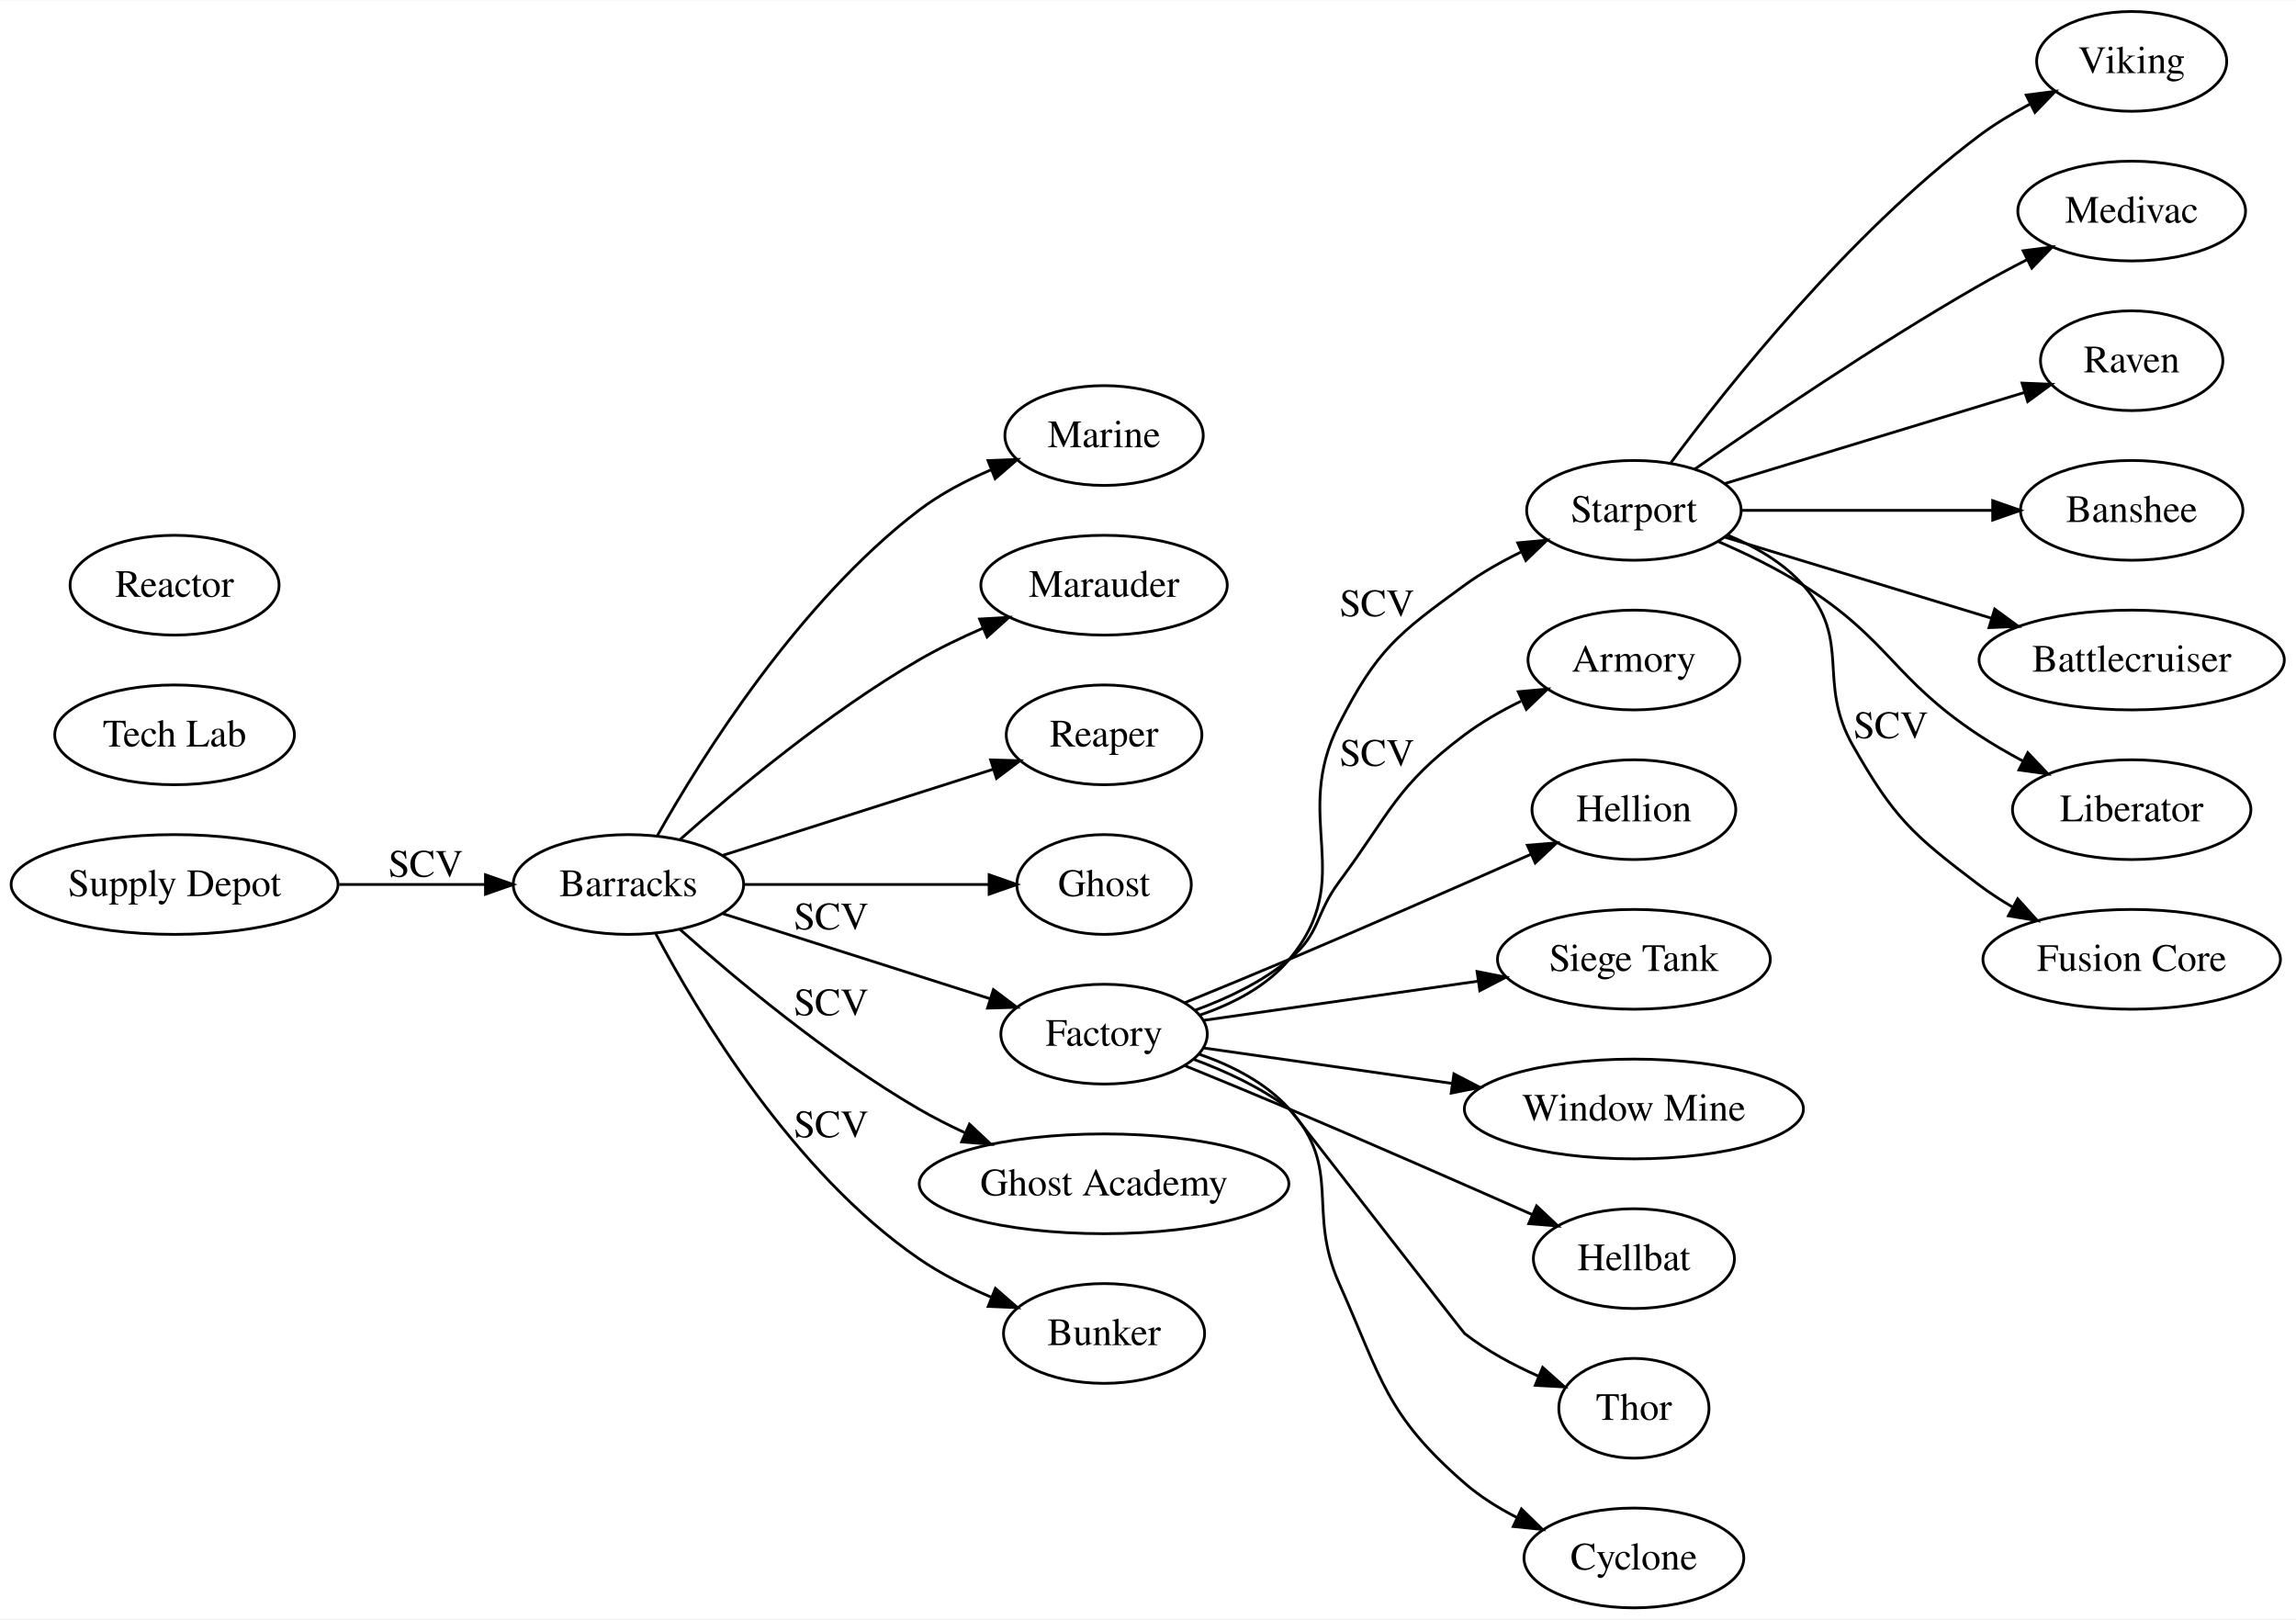
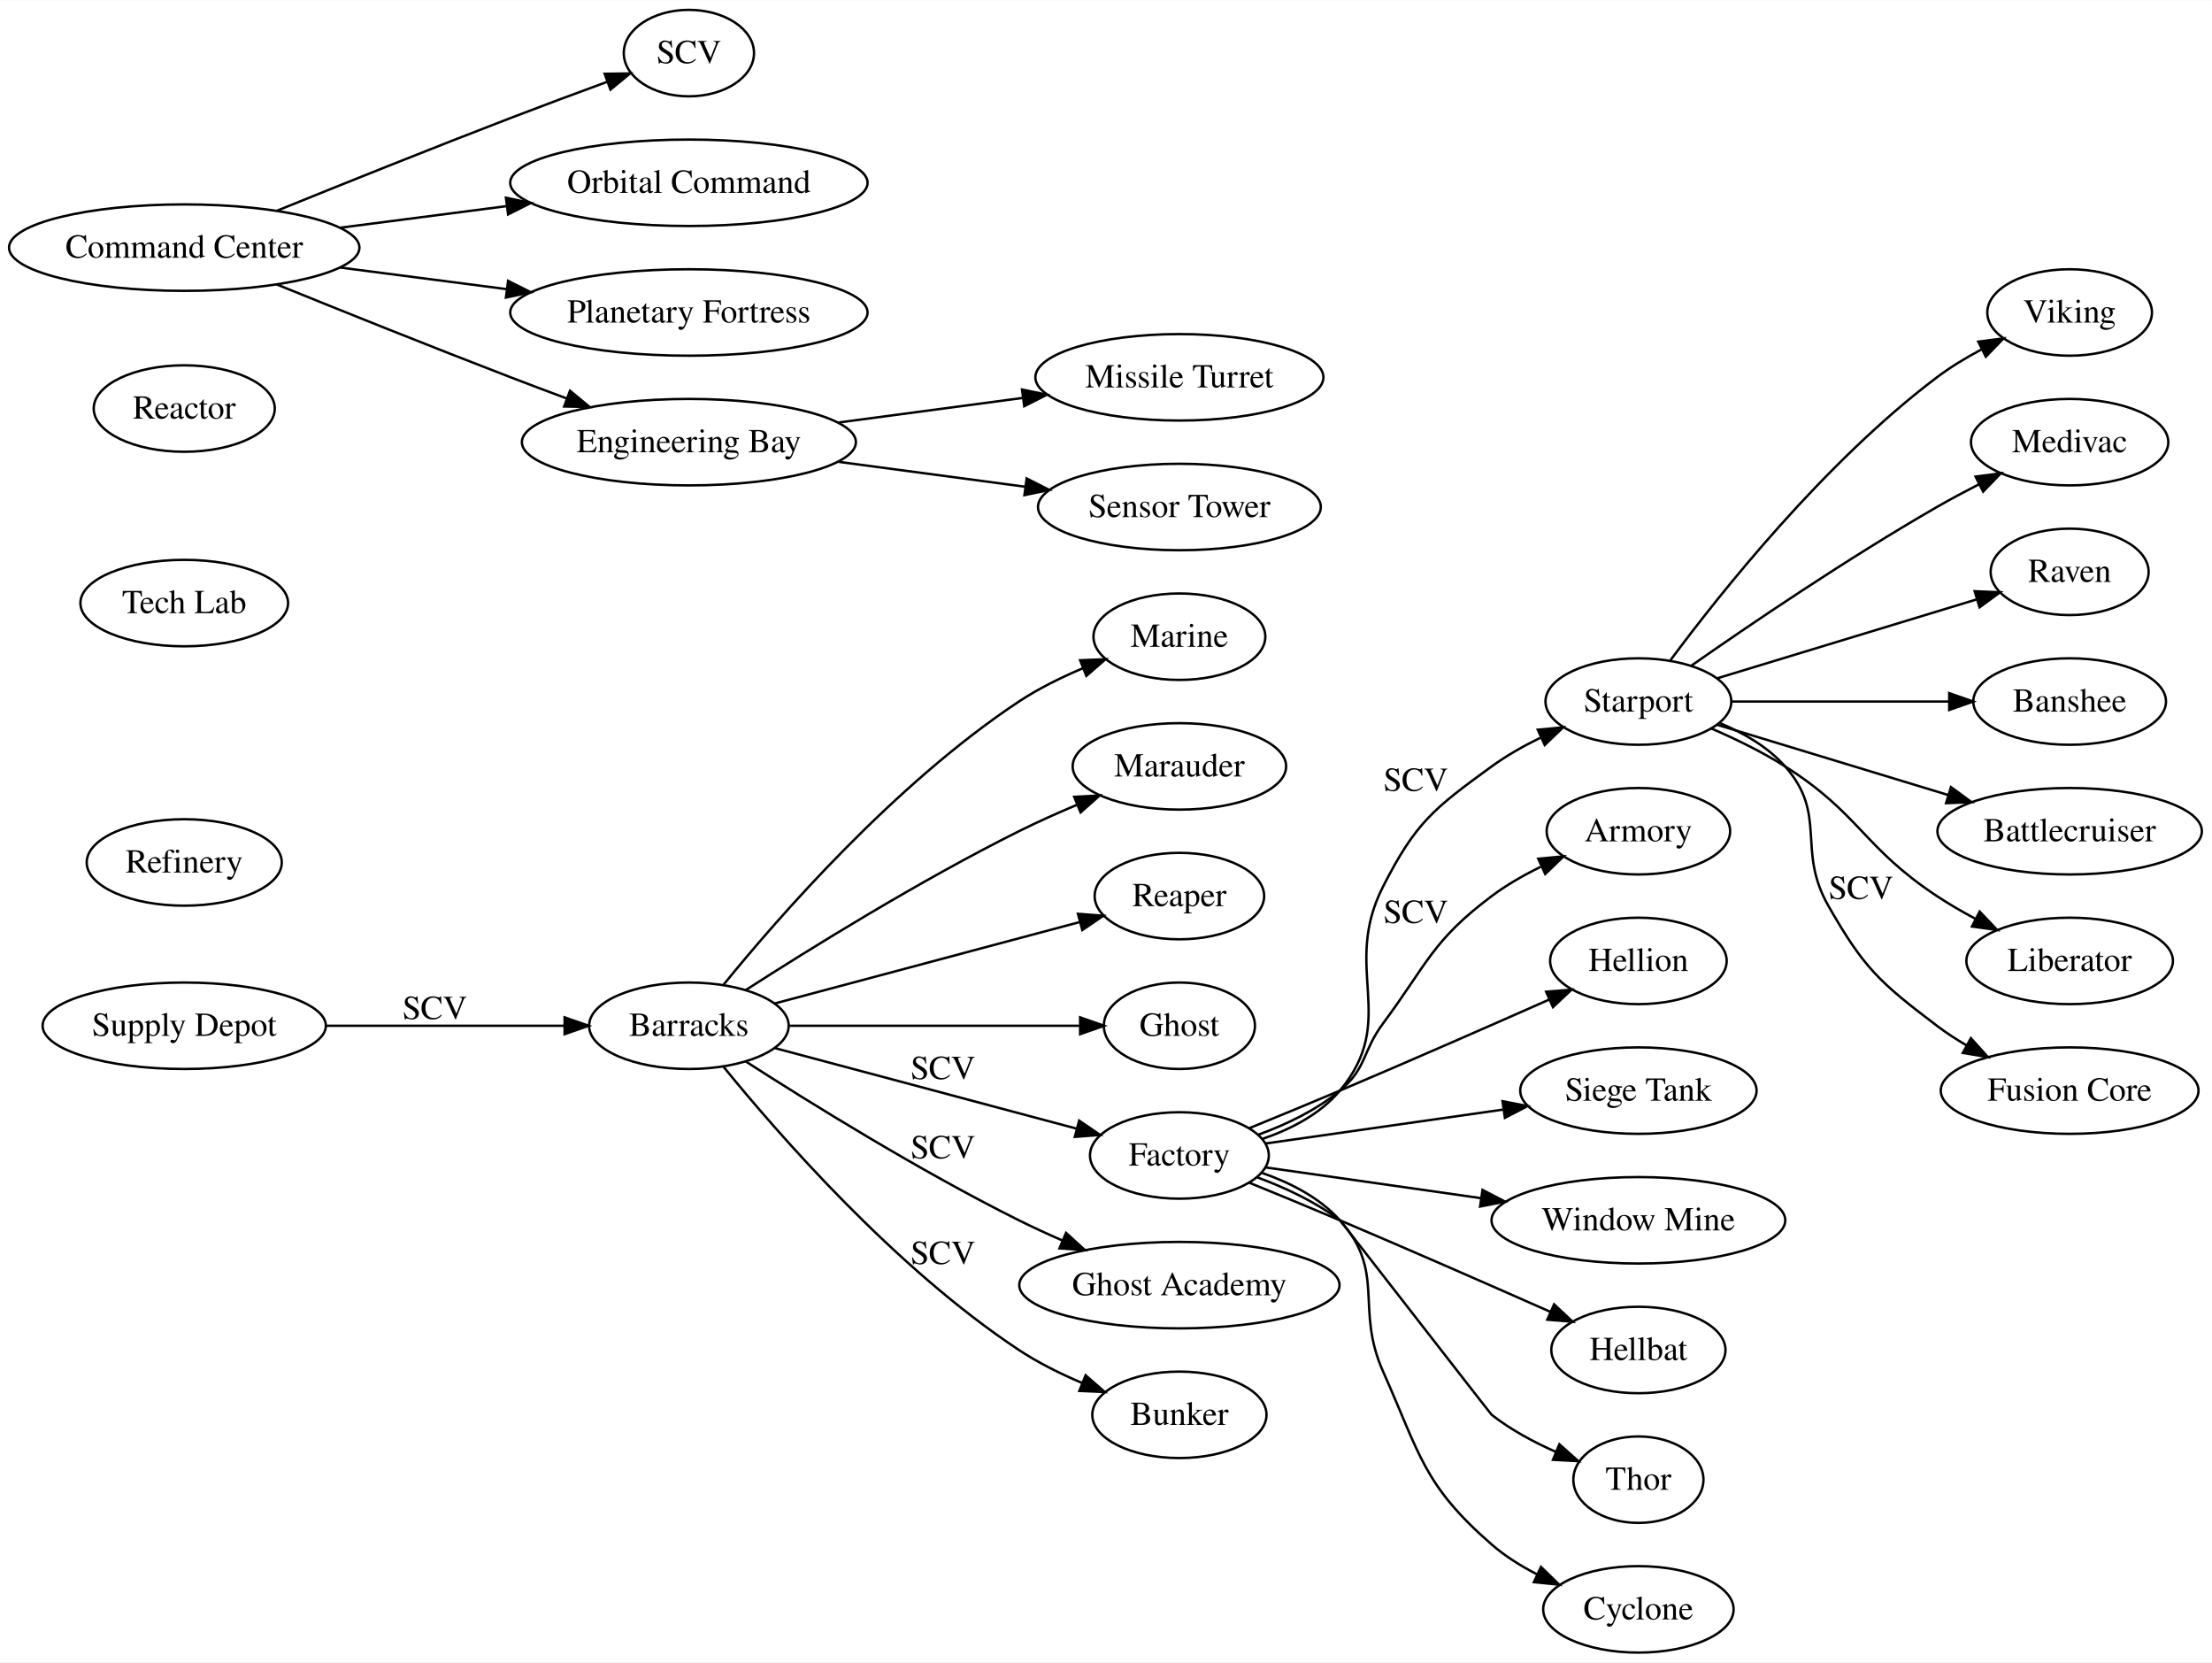
- <svg xmlns="http://www.w3.org/2000/svg" width="828pt" height="584pt" viewBox="0.00 0.00 828.44 584.00">
-   <g id="graph0" class="graph" transform="scale(1 1) rotate(0) translate(4 580)">
-     <polygon fill="white" stroke="none" points="-4,4 -4,-580 824.438,-580 824.438,4 -4,4" />
+ <svg xmlns="http://www.w3.org/2000/svg" width="921pt" height="692pt" viewBox="0.00 0.00 921.29 692.00">
+   <g id="graph0" class="graph" transform="scale(1 1) rotate(0) translate(4 688)">
+     <polygon fill="white" stroke="none" points="-4,4 -4,-688 917.286,-688 917.286,4 -4,4" />
    <g id="node1" class="node">
-       <ellipse fill="none" stroke="black" cx="58.992" cy="-261" rx="58.984" ry="18" />
-       <text text-anchor="middle" x="58.992" y="-256.8" font-family="Times,serif" font-size="14.00">Supply Depot</text>
+       <ellipse fill="none" stroke="black" cx="72.737" cy="-261" rx="58.984" ry="18" />
+       <text text-anchor="middle" x="72.737" y="-256.8" font-family="Times,serif" font-size="14.00">Supply Depot</text>
    </g>
    <g id="node2" class="node">
-       <ellipse fill="none" stroke="black" cx="222.752" cy="-261" rx="41.568" ry="18" />
-       <text text-anchor="middle" x="222.752" y="-256.8" font-family="Times,serif" font-size="14.00">Barracks</text>
+       <ellipse fill="none" stroke="black" cx="282.921" cy="-261" rx="41.568" ry="18" />
+       <text text-anchor="middle" x="282.921" y="-256.8" font-family="Times,serif" font-size="14.00">Barracks</text>
    </g>
    <g id="edge1" class="edge">
-       <path fill="none" stroke="black" d="M118.391,-261C135.628,-261 154.345,-261 171.054,-261" />
-       <polygon fill="black" stroke="black" points="171.168,-264.5 181.168,-261 171.168,-257.5 171.168,-264.5" />
-       <text text-anchor="middle" x="149.601" y="-263.8" font-family="Times,serif" font-size="14.00">SCV</text>
+       <path fill="none" stroke="black" d="M132.004,-261C163.101,-261 201.016,-261 230.935,-261" />
+       <polygon fill="black" stroke="black" points="231.16,-264.5 241.16,-261 231.16,-257.5 231.16,-264.5" />
+       <text text-anchor="middle" x="177.09" y="-263.8" font-family="Times,serif" font-size="14.00">SCV</text>
    </g>
    <g id="node3" class="node">
-       <ellipse fill="none" stroke="black" cx="394.367" cy="-423" rx="35.789" ry="18" />
-       <text text-anchor="middle" x="394.367" y="-418.8" font-family="Times,serif" font-size="14.00">Marine</text>
+       <ellipse fill="none" stroke="black" cx="487.215" cy="-423" rx="35.789" ry="18" />
+       <text text-anchor="middle" x="487.215" y="-418.8" font-family="Times,serif" font-size="14.00">Marine</text>
    </g>
    <g id="edge2" class="edge">
-       <path fill="none" stroke="black" d="M233.242,-278.732C249.223,-307.085 284.06,-362.803 327.521,-396 335.318,-401.956 344.614,-406.815 353.729,-410.684" />
-       <polygon fill="black" stroke="black" points="352.504,-413.964 363.092,-414.363 355.064,-407.448 352.504,-413.964" />
+       <path fill="none" stroke="black" d="M297.353,-278.089C320.071,-306.028 368.679,-361.794 420.368,-396 428.551,-401.415 437.993,-406.068 447.127,-409.912" />
+       <polygon fill="black" stroke="black" points="445.881,-413.183 456.467,-413.622 448.465,-406.678 445.881,-413.183" />
    </g>
    <g id="node4" class="node">
-       <ellipse fill="none" stroke="black" cx="394.367" cy="-369" rx="44.458" ry="18" />
-       <text text-anchor="middle" x="394.367" y="-364.8" font-family="Times,serif" font-size="14.00">Marauder</text>
+       <ellipse fill="none" stroke="black" cx="487.215" cy="-369" rx="44.458" ry="18" />
+       <text text-anchor="middle" x="487.215" y="-364.8" font-family="Times,serif" font-size="14.00">Marauder</text>
    </g>
    <g id="edge3" class="edge">
-       <path fill="none" stroke="black" d="M241.404,-277.252C261.228,-294.892 294.908,-323.068 327.521,-342 334.738,-346.189 342.73,-350.048 350.585,-353.458" />
-       <polygon fill="black" stroke="black" points="349.462,-356.781 360.039,-357.387 352.148,-350.317 349.462,-356.781" />
+       <path fill="none" stroke="black" d="M306.522,-275.814C333.129,-292.921 378.948,-321.353 420.368,-342 428.078,-345.843 436.472,-349.595 444.606,-353.021" />
+       <polygon fill="black" stroke="black" points="443.399,-356.309 453.978,-356.879 446.063,-349.836 443.399,-356.309" />
    </g>
    <g id="node5" class="node">
-       <ellipse fill="none" stroke="black" cx="394.367" cy="-315" rx="35.296" ry="18" />
-       <text text-anchor="middle" x="394.367" y="-310.8" font-family="Times,serif" font-size="14.00">Reaper</text>
+       <ellipse fill="none" stroke="black" cx="487.215" cy="-315" rx="35.296" ry="18" />
+       <text text-anchor="middle" x="487.215" y="-310.8" font-family="Times,serif" font-size="14.00">Reaper</text>
    </g>
    <g id="edge4" class="edge">
-       <path fill="none" stroke="black" d="M256.858,-271.54C284.836,-280.447 324.952,-293.219 354.459,-302.613" />
-       <polygon fill="black" stroke="black" points="353.436,-305.96 364.026,-305.659 355.559,-299.29 353.436,-305.96" />
+       <path fill="none" stroke="black" d="M318.696,-270.283C353.908,-279.682 408.332,-294.21 445.526,-304.139" />
+       <polygon fill="black" stroke="black" points="444.965,-307.611 455.53,-306.809 446.771,-300.848 444.965,-307.611" />
    </g>
    <g id="node6" class="node">
-       <ellipse fill="none" stroke="black" cx="394.367" cy="-261" rx="31.472" ry="18" />
-       <text text-anchor="middle" x="394.367" y="-256.8" font-family="Times,serif" font-size="14.00">Ghost</text>
+       <ellipse fill="none" stroke="black" cx="487.215" cy="-261" rx="31.472" ry="18" />
+       <text text-anchor="middle" x="487.215" y="-256.8" font-family="Times,serif" font-size="14.00">Ghost</text>
    </g>
    <g id="edge5" class="edge">
-       <path fill="none" stroke="black" d="M264.379,-261C291.114,-261 325.976,-261 352.716,-261" />
-       <polygon fill="black" stroke="black" points="352.897,-264.5 362.897,-261 352.897,-257.5 352.897,-264.5" />
+       <path fill="none" stroke="black" d="M324.858,-261C360.013,-261 410.425,-261 445.512,-261" />
+       <polygon fill="black" stroke="black" points="445.875,-264.5 455.875,-261 445.875,-257.5 445.875,-264.5" />
    </g>
    <g id="node7" class="node">
-       <ellipse fill="none" stroke="black" cx="394.367" cy="-207" rx="37.242" ry="18" />
-       <text text-anchor="middle" x="394.367" y="-202.8" font-family="Times,serif" font-size="14.00">Factory</text>
+       <ellipse fill="none" stroke="black" cx="487.215" cy="-207" rx="37.242" ry="18" />
+       <text text-anchor="middle" x="487.215" y="-202.8" font-family="Times,serif" font-size="14.00">Factory</text>
    </g>
    <g id="edge6" class="edge">
-       <path fill="none" stroke="black" d="M256.858,-250.46C284.489,-241.663 323.96,-229.097 353.358,-219.738" />
-       <polygon fill="black" stroke="black" points="354.443,-223.066 362.91,-216.697 352.319,-216.395 354.443,-223.066" />
-       <text text-anchor="middle" x="295.903" y="-244.8" font-family="Times,serif" font-size="14.00">SCV</text>
+       <path fill="none" stroke="black" d="M318.696,-251.717C353.495,-242.428 407.057,-228.13 444.21,-218.213" />
+       <polygon fill="black" stroke="black" points="445.466,-221.5 454.225,-215.539 443.66,-214.737 445.466,-221.5" />
+       <text text-anchor="middle" x="388.751" y="-238.8" font-family="Times,serif" font-size="14.00">SCV</text>
    </g>
    <g id="node8" class="node">
-       <ellipse fill="none" stroke="black" cx="394.367" cy="-153" rx="66.694" ry="18" />
-       <text text-anchor="middle" x="394.367" y="-148.8" font-family="Times,serif" font-size="14.00">Ghost Academy</text>
+       <ellipse fill="none" stroke="black" cx="487.215" cy="-153" rx="66.694" ry="18" />
+       <text text-anchor="middle" x="487.215" y="-148.8" font-family="Times,serif" font-size="14.00">Ghost Academy</text>
    </g>
    <g id="edge7" class="edge">
-       <path fill="none" stroke="black" d="M241.404,-244.748C261.228,-227.108 294.908,-198.932 327.521,-180 332.723,-176.98 338.328,-174.132 343.995,-171.5" />
-       <polygon fill="black" stroke="black" points="345.801,-174.529 353.53,-167.282 342.969,-168.127 345.801,-174.529" />
-       <text text-anchor="middle" x="295.903" y="-213.8" font-family="Times,serif" font-size="14.00">SCV</text>
+       <path fill="none" stroke="black" d="M306.522,-246.186C333.129,-229.079 378.948,-200.647 420.368,-180 426.101,-177.142 432.213,-174.335 438.314,-171.674" />
+       <polygon fill="black" stroke="black" points="440.003,-174.76 447.838,-167.628 437.266,-168.317 440.003,-174.76" />
+       <text text-anchor="middle" x="388.751" y="-205.8" font-family="Times,serif" font-size="14.00">SCV</text>
    </g>
    <g id="node9" class="node">
-       <ellipse fill="none" stroke="black" cx="394.367" cy="-99" rx="36.282" ry="18" />
-       <text text-anchor="middle" x="394.367" y="-94.8" font-family="Times,serif" font-size="14.00">Bunker</text>
+       <ellipse fill="none" stroke="black" cx="487.215" cy="-99" rx="36.282" ry="18" />
+       <text text-anchor="middle" x="487.215" y="-94.8" font-family="Times,serif" font-size="14.00">Bunker</text>
    </g>
    <g id="edge8" class="edge">
-       <path fill="none" stroke="black" d="M232.621,-243.224C247.96,-214.296 282.206,-157.141 327.521,-126 335.447,-120.553 344.642,-115.922 353.6,-112.114" />
-       <polygon fill="black" stroke="black" points="355.163,-115.259 363.157,-108.306 352.571,-108.756 355.163,-115.259" />
-       <text text-anchor="middle" x="295.903" y="-169.8" font-family="Times,serif" font-size="14.00">SCV</text>
+       <path fill="none" stroke="black" d="M297.353,-243.911C320.071,-215.972 368.679,-160.206 420.368,-126 428.389,-120.692 437.62,-116.116 446.584,-112.317" />
+       <polygon fill="black" stroke="black" points="448.148,-115.461 456.136,-108.502 445.551,-108.961 448.148,-115.461" />
+       <text text-anchor="middle" x="388.751" y="-161.8" font-family="Times,serif" font-size="14.00">SCV</text>
    </g>
    <g id="node10" class="node">
-       <ellipse fill="none" stroke="black" cx="585.539" cy="-396" rx="38.696" ry="18" />
-       <text text-anchor="middle" x="585.539" y="-391.8" font-family="Times,serif" font-size="14.00">Starport</text>
+       <ellipse fill="none" stroke="black" cx="678.387" cy="-396" rx="38.696" ry="18" />
+       <text text-anchor="middle" x="678.387" y="-391.8" font-family="Times,serif" font-size="14.00">Starport</text>
    </g>
    <g id="edge9" class="edge">
-       <path fill="none" stroke="black" d="M428.737,-213.816C440.573,-217.826 452.984,-224.132 461.214,-234 485.948,-263.655 461.655,-284.607 479.214,-319 492.84,-345.69 500.214,-351.373 524.448,-369 530.616,-373.486 537.649,-377.468 544.676,-380.902" />
-       <polygon fill="black" stroke="black" points="543.625,-384.27 554.175,-385.243 546.535,-377.903 543.625,-384.27" />
-       <text text-anchor="middle" x="492.831" y="-357.8" font-family="Times,serif" font-size="14.00">SCV</text>
+       <path fill="none" stroke="black" d="M521.585,-213.816C533.421,-217.826 545.831,-224.132 554.062,-234 578.796,-263.655 554.503,-284.607 572.062,-319 585.688,-345.69 593.062,-351.373 617.296,-369 623.464,-373.486 630.496,-377.468 637.524,-380.902" />
+       <polygon fill="black" stroke="black" points="636.473,-384.27 647.023,-385.243 639.382,-377.903 636.473,-384.27" />
+       <text text-anchor="middle" x="585.679" y="-358.8" font-family="Times,serif" font-size="14.00">SCV</text>
    </g>
    <g id="node11" class="node">
-       <ellipse fill="none" stroke="black" cx="585.539" cy="-342" rx="38.211" ry="18" />
-       <text text-anchor="middle" x="585.539" y="-337.8" font-family="Times,serif" font-size="14.00">Armory</text>
+       <ellipse fill="none" stroke="black" cx="678.387" cy="-342" rx="38.211" ry="18" />
+       <text text-anchor="middle" x="678.387" y="-337.8" font-family="Times,serif" font-size="14.00">Armory</text>
    </g>
    <g id="edge10" class="edge">
-       <path fill="none" stroke="black" d="M427.333,-215.679C438.864,-219.896 451.434,-225.857 461.214,-234 472.583,-243.466 470.392,-250.124 479.214,-262 497.681,-286.86 499.67,-296.424 524.448,-315 530.614,-319.622 537.696,-323.682 544.786,-327.154" />
-       <polygon fill="black" stroke="black" points="543.822,-330.561 554.373,-331.524 546.725,-324.191 543.822,-330.561" />
-       <text text-anchor="middle" x="492.831" y="-303.8" font-family="Times,serif" font-size="14.00">SCV</text>
+       <path fill="none" stroke="black" d="M520.181,-215.679C531.712,-219.896 544.282,-225.857 554.062,-234 565.431,-243.466 563.24,-250.124 572.062,-262 590.529,-286.86 592.517,-296.424 617.296,-315 623.462,-319.622 630.544,-323.682 637.634,-327.154" />
+       <polygon fill="black" stroke="black" points="636.669,-330.561 647.22,-331.524 639.573,-324.191 636.669,-330.561" />
+       <text text-anchor="middle" x="585.679" y="-303.8" font-family="Times,serif" font-size="14.00">SCV</text>
    </g>
    <g id="node12" class="node">
-       <ellipse fill="none" stroke="black" cx="585.539" cy="-288" rx="36.766" ry="18" />
-       <text text-anchor="middle" x="585.539" y="-283.8" font-family="Times,serif" font-size="14.00">Hellion</text>
+       <ellipse fill="none" stroke="black" cx="678.387" cy="-288" rx="36.766" ry="18" />
+       <text text-anchor="middle" x="678.387" y="-283.8" font-family="Times,serif" font-size="14.00">Hellion</text>
    </g>
    <g id="edge11" class="edge">
-       <path fill="none" stroke="black" d="M423.302,-218.285C435.037,-223.069 448.814,-228.744 461.214,-234 490.661,-246.482 523.863,-261.049 548.392,-271.905" />
-       <polygon fill="black" stroke="black" points="547.113,-275.166 557.673,-276.019 549.949,-268.767 547.113,-275.166" />
+       <path fill="none" stroke="black" d="M516.15,-218.285C527.884,-223.069 541.662,-228.744 554.062,-234 583.508,-246.482 616.71,-261.049 641.24,-271.905" />
+       <polygon fill="black" stroke="black" points="639.961,-275.166 650.521,-276.019 642.797,-268.767 639.961,-275.166" />
    </g>
    <g id="node13" class="node">
-       <ellipse fill="none" stroke="black" cx="585.539" cy="-234" rx="49.226" ry="18" />
-       <text text-anchor="middle" x="585.539" y="-229.8" font-family="Times,serif" font-size="14.00">Siege Tank</text>
+       <ellipse fill="none" stroke="black" cx="678.387" cy="-234" rx="49.226" ry="18" />
+       <text text-anchor="middle" x="678.387" y="-229.8" font-family="Times,serif" font-size="14.00">Siege Tank</text>
    </g>
    <g id="edge12" class="edge">
-       <path fill="none" stroke="black" d="M430.064,-211.952C457.784,-215.909 497.161,-221.529 529.22,-226.104" />
-       <polygon fill="black" stroke="black" points="528.954,-229.602 539.348,-227.55 529.943,-222.672 528.954,-229.602" />
+       <path fill="none" stroke="black" d="M522.912,-211.952C550.631,-215.909 590.009,-221.529 622.068,-226.104" />
+       <polygon fill="black" stroke="black" points="621.801,-229.602 632.196,-227.55 622.79,-222.672 621.801,-229.602" />
    </g>
    <g id="node14" class="node">
-       <ellipse fill="none" stroke="black" cx="585.539" cy="-180" rx="61.181" ry="18" />
-       <text text-anchor="middle" x="585.539" y="-175.8" font-family="Times,serif" font-size="14.00">Window Mine</text>
+       <ellipse fill="none" stroke="black" cx="678.387" cy="-180" rx="61.181" ry="18" />
+       <text text-anchor="middle" x="678.387" y="-175.8" font-family="Times,serif" font-size="14.00">Window Mine</text>
    </g>
    <g id="edge13" class="edge">
-       <path fill="none" stroke="black" d="M430.064,-202.048C455.172,-198.464 489.844,-193.516 519.98,-189.214" />
-       <polygon fill="black" stroke="black" points="520.6,-192.661 530.005,-187.783 519.611,-185.732 520.6,-192.661" />
+       <path fill="none" stroke="black" d="M522.912,-202.048C548.02,-198.464 582.692,-193.516 612.827,-189.214" />
+       <polygon fill="black" stroke="black" points="613.448,-192.661 622.853,-187.783 612.459,-185.732 613.448,-192.661" />
    </g>
    <g id="node15" class="node">
-       <ellipse fill="none" stroke="black" cx="585.539" cy="-126" rx="36.273" ry="18" />
-       <text text-anchor="middle" x="585.539" y="-121.8" font-family="Times,serif" font-size="14.00">Hellbat</text>
+       <ellipse fill="none" stroke="black" cx="678.387" cy="-126" rx="36.273" ry="18" />
+       <text text-anchor="middle" x="678.387" y="-121.8" font-family="Times,serif" font-size="14.00">Hellbat</text>
    </g>
    <g id="edge14" class="edge">
-       <path fill="none" stroke="black" d="M423.302,-195.715C435.037,-190.931 448.814,-185.256 461.214,-180 490.851,-167.437 524.291,-152.763 548.866,-141.885" />
-       <polygon fill="black" stroke="black" points="550.431,-145.02 558.154,-137.768 547.594,-138.621 550.431,-145.02" />
+       <path fill="none" stroke="black" d="M516.15,-195.715C527.884,-190.931 541.662,-185.256 554.062,-180 583.698,-167.437 617.139,-152.763 641.714,-141.885" />
+       <polygon fill="black" stroke="black" points="643.278,-145.02 651.002,-137.768 640.441,-138.621 643.278,-145.02" />
    </g>
    <g id="node16" class="node">
-       <ellipse fill="none" stroke="black" cx="585.539" cy="-72" rx="27.096" ry="18" />
-       <text text-anchor="middle" x="585.539" y="-67.8" font-family="Times,serif" font-size="14.00">Thor</text>
+       <ellipse fill="none" stroke="black" cx="678.387" cy="-72" rx="27.096" ry="18" />
+       <text text-anchor="middle" x="678.387" y="-67.8" font-family="Times,serif" font-size="14.00">Thor</text>
    </g>
    <g id="edge15" class="edge">
-       <path fill="none" stroke="black" d="M426.611,-197.956C438.186,-193.673 450.973,-187.762 461.214,-180 461.783,-179.569 523.887,-99.44 524.448,-99 532.396,-92.766 542.013,-87.62 551.2,-83.553" />
-       <polygon fill="black" stroke="black" points="552.621,-86.753 560.531,-79.705 549.952,-80.281 552.621,-86.753" />
+       <path fill="none" stroke="black" d="M519.459,-197.956C531.034,-193.673 543.821,-187.762 554.062,-180 554.63,-179.569 616.735,-99.44 617.296,-99 625.244,-92.766 634.86,-87.62 644.048,-83.553" />
+       <polygon fill="black" stroke="black" points="645.468,-86.753 653.379,-79.705 642.8,-80.281 645.468,-86.753" />
    </g>
    <g id="node17" class="node">
-       <ellipse fill="none" stroke="black" cx="585.539" cy="-18" rx="39.656" ry="18" />
-       <text text-anchor="middle" x="585.539" y="-13.8" font-family="Times,serif" font-size="14.00">Cyclone</text>
+       <ellipse fill="none" stroke="black" cx="678.387" cy="-18" rx="39.656" ry="18" />
+       <text text-anchor="middle" x="678.387" y="-13.8" font-family="Times,serif" font-size="14.00">Cyclone</text>
    </g>
    <g id="edge16" class="edge">
-       <path fill="none" stroke="black" d="M428.72,-199.757C440.411,-195.706 452.727,-189.483 461.214,-180 480.633,-158.3 467.35,-143.594 479.214,-117 494.611,-82.487 495.939,-69.807 524.448,-45 530.024,-40.148 536.614,-36.025 543.351,-32.573" />
-       <polygon fill="black" stroke="black" points="544.97,-35.679 552.547,-28.274 542.006,-29.338 544.97,-35.679" />
+       <path fill="none" stroke="black" d="M521.567,-199.757C533.258,-195.706 545.575,-189.483 554.062,-180 573.481,-158.3 560.198,-143.594 572.062,-117 587.458,-82.487 588.787,-69.807 617.296,-45 622.872,-40.148 629.462,-36.025 636.199,-32.573" />
+       <polygon fill="black" stroke="black" points="637.818,-35.679 645.395,-28.274 634.854,-29.338 637.818,-35.679" />
    </g>
    <g id="node18" class="node">
-       <ellipse fill="none" stroke="black" cx="765.151" cy="-558" rx="34.292" ry="18" />
-       <text text-anchor="middle" x="765.151" y="-553.8" font-family="Times,serif" font-size="14.00">Viking</text>
+       <ellipse fill="none" stroke="black" cx="857.999" cy="-558" rx="34.292" ry="18" />
+       <text text-anchor="middle" x="857.999" y="-553.8" font-family="Times,serif" font-size="14.00">Viking</text>
    </g>
    <g id="edge17" class="edge">
-       <path fill="none" stroke="black" d="M598.915,-413.234C619.449,-440.887 662.972,-495.644 709.864,-531 715.511,-535.258 721.933,-539.14 728.335,-542.551" />
-       <polygon fill="black" stroke="black" points="727.098,-545.847 737.606,-547.201 730.236,-539.589 727.098,-545.847" />
+       <path fill="none" stroke="black" d="M691.762,-413.234C712.297,-440.887 755.819,-495.644 802.712,-531 808.359,-535.258 814.781,-539.14 821.182,-542.551" />
+       <polygon fill="black" stroke="black" points="819.946,-545.847 830.454,-547.201 823.084,-539.589 819.946,-545.847" />
    </g>
    <g id="node19" class="node">
-       <ellipse fill="none" stroke="black" cx="765.151" cy="-504" rx="41.092" ry="18" />
-       <text text-anchor="middle" x="765.151" y="-499.8" font-family="Times,serif" font-size="14.00">Medivac</text>
+       <ellipse fill="none" stroke="black" cx="857.999" cy="-504" rx="41.092" ry="18" />
+       <text text-anchor="middle" x="857.999" y="-499.8" font-family="Times,serif" font-size="14.00">Medivac</text>
    </g>
    <g id="edge18" class="edge">
-       <path fill="none" stroke="black" d="M607.441,-410.838C631.59,-427.716 672.768,-455.695 709.864,-477 715.435,-480.2 721.435,-483.408 727.343,-486.439" />
-       <polygon fill="black" stroke="black" points="725.97,-489.666 736.476,-491.031 729.113,-483.412 725.97,-489.666" />
+       <path fill="none" stroke="black" d="M700.289,-410.838C724.438,-427.716 765.616,-455.695 802.712,-477 808.282,-480.2 814.283,-483.408 820.191,-486.439" />
+       <polygon fill="black" stroke="black" points="818.817,-489.666 829.324,-491.031 821.961,-483.412 818.817,-489.666" />
    </g>
    <g id="node20" class="node">
-       <ellipse fill="none" stroke="black" cx="765.151" cy="-450" rx="32.899" ry="18" />
-       <text text-anchor="middle" x="765.151" y="-445.8" font-family="Times,serif" font-size="14.00">Raven</text>
+       <ellipse fill="none" stroke="black" cx="857.999" cy="-450" rx="32.899" ry="18" />
+       <text text-anchor="middle" x="857.999" y="-445.8" font-family="Times,serif" font-size="14.00">Raven</text>
    </g>
    <g id="edge19" class="edge">
-       <path fill="none" stroke="black" d="M618.292,-405.654C648.545,-414.852 694.115,-428.707 726.253,-438.478" />
-       <polygon fill="black" stroke="black" points="725.594,-441.935 736.179,-441.496 727.63,-435.238 725.594,-441.935" />
+       <path fill="none" stroke="black" d="M711.14,-405.654C741.392,-414.852 786.962,-428.707 819.101,-438.478" />
+       <polygon fill="black" stroke="black" points="818.441,-441.935 829.027,-441.496 820.478,-435.238 818.441,-441.935" />
    </g>
    <g id="node21" class="node">
-       <ellipse fill="none" stroke="black" cx="765.151" cy="-396" rx="40.132" ry="18" />
-       <text text-anchor="middle" x="765.151" y="-391.8" font-family="Times,serif" font-size="14.00">Banshee</text>
+       <ellipse fill="none" stroke="black" cx="857.999" cy="-396" rx="40.132" ry="18" />
+       <text text-anchor="middle" x="857.999" y="-391.8" font-family="Times,serif" font-size="14.00">Banshee</text>
    </g>
    <g id="edge20" class="edge">
-       <path fill="none" stroke="black" d="M624.206,-396C650.597,-396 686.129,-396 714.785,-396" />
-       <polygon fill="black" stroke="black" points="715.002,-399.5 725.002,-396 715.001,-392.5 715.002,-399.5" />
+       <path fill="none" stroke="black" d="M717.054,-396C743.445,-396 778.976,-396 807.633,-396" />
+       <polygon fill="black" stroke="black" points="807.849,-399.5 817.849,-396 807.849,-392.5 807.849,-399.5" />
    </g>
    <g id="node22" class="node">
-       <ellipse fill="none" stroke="black" cx="765.151" cy="-342" rx="55.075" ry="18" />
-       <text text-anchor="middle" x="765.151" y="-337.8" font-family="Times,serif" font-size="14.00">Battlecruiser</text>
+       <ellipse fill="none" stroke="black" cx="857.999" cy="-342" rx="55.075" ry="18" />
+       <text text-anchor="middle" x="857.999" y="-337.8" font-family="Times,serif" font-size="14.00">Battlecruiser</text>
    </g>
    <g id="edge21" class="edge">
-       <path fill="none" stroke="black" d="M618.292,-386.346C645.033,-378.216 683.742,-366.447 714.564,-357.076" />
-       <polygon fill="black" stroke="black" points="715.719,-360.383 724.269,-354.125 713.683,-353.686 715.719,-360.383" />
+       <path fill="none" stroke="black" d="M711.14,-386.346C737.881,-378.216 776.59,-366.447 807.412,-357.076" />
+       <polygon fill="black" stroke="black" points="808.567,-360.383 817.117,-354.125 806.531,-353.686 808.567,-360.383" />
    </g>
    <g id="node23" class="node">
-       <ellipse fill="none" stroke="black" cx="765.151" cy="-288" rx="43.013" ry="18" />
-       <text text-anchor="middle" x="765.151" y="-283.8" font-family="Times,serif" font-size="14.00">Liberator</text>
+       <ellipse fill="none" stroke="black" cx="857.999" cy="-288" rx="43.013" ry="18" />
+       <text text-anchor="middle" x="857.999" y="-283.8" font-family="Times,serif" font-size="14.00">Liberator</text>
    </g>
    <g id="edge22" class="edge">
-       <path fill="none" stroke="black" d="M615.827,-384.826C625.91,-380.468 637.064,-375.058 646.63,-369 677.852,-349.227 679.035,-335.382 709.864,-315 714.87,-311.69 720.339,-308.515 725.817,-305.58" />
-       <polygon fill="black" stroke="black" points="727.666,-308.565 734.963,-300.883 724.468,-302.338 727.666,-308.565" />
+       <path fill="none" stroke="black" d="M708.674,-384.826C718.758,-380.468 729.911,-375.058 739.477,-369 770.7,-349.227 771.883,-335.382 802.712,-315 807.718,-311.69 813.187,-308.515 818.665,-305.58" />
+       <polygon fill="black" stroke="black" points="820.514,-308.565 827.81,-300.883 817.316,-302.338 820.514,-308.565" />
    </g>
    <g id="node24" class="node">
-       <ellipse fill="none" stroke="black" cx="765.151" cy="-234" rx="53.68" ry="18" />
-       <text text-anchor="middle" x="765.151" y="-229.8" font-family="Times,serif" font-size="14.00">Fusion Core</text>
+       <ellipse fill="none" stroke="black" cx="857.999" cy="-234" rx="53.68" ry="18" />
+       <text text-anchor="middle" x="857.999" y="-229.8" font-family="Times,serif" font-size="14.00">Fusion Core</text>
    </g>
    <g id="edge23" class="edge">
-       <path fill="none" stroke="black" d="M619.399,-387.047C629.295,-382.95 639.427,-377.135 646.63,-369 664.522,-348.792 651.262,-334.448 664.63,-311 679.472,-284.967 685.98,-279.099 709.864,-261 713.699,-258.093 717.897,-255.364 722.204,-252.841" />
-       <polygon fill="black" stroke="black" points="724.027,-255.833 731.118,-247.961 720.666,-249.693 724.027,-255.833" />
-       <text text-anchor="middle" x="678.247" y="-313.8" font-family="Times,serif" font-size="14.00">SCV</text>
+       <path fill="none" stroke="black" d="M712.247,-387.047C722.142,-382.95 732.274,-377.135 739.477,-369 757.37,-348.792 744.109,-334.448 757.477,-311 772.319,-284.967 778.828,-279.099 802.712,-261 806.547,-258.093 810.744,-255.364 815.051,-252.841" />
+       <polygon fill="black" stroke="black" points="816.875,-255.833 823.966,-247.961 813.514,-249.693 816.875,-255.833" />
+       <text text-anchor="middle" x="771.094" y="-313.8" font-family="Times,serif" font-size="14.00">SCV</text>
    </g>
    <g id="node25" class="node">
-       <ellipse fill="none" stroke="black" cx="58.992" cy="-315" rx="43.246" ry="18" />
-       <text text-anchor="middle" x="58.992" y="-310.8" font-family="Times,serif" font-size="14.00">Tech Lab</text>
+       <ellipse fill="none" stroke="black" cx="72.737" cy="-329" rx="40.625" ry="18" />
+       <text text-anchor="middle" x="72.737" y="-324.8" font-family="Times,serif" font-size="14.00">Refinery</text>
    </g>
    <g id="node26" class="node">
-       <ellipse fill="none" stroke="black" cx="58.992" cy="-369" rx="37.709" ry="18" />
-       <text text-anchor="middle" x="58.992" y="-364.8" font-family="Times,serif" font-size="14.00">Reactor</text>
+       <ellipse fill="none" stroke="black" cx="72.737" cy="-437" rx="43.246" ry="18" />
+       <text text-anchor="middle" x="72.737" y="-432.8" font-family="Times,serif" font-size="14.00">Tech Lab</text>
+     </g>
+     <g id="node27" class="node">
+       <ellipse fill="none" stroke="black" cx="72.737" cy="-518" rx="37.709" ry="18" />
+       <text text-anchor="middle" x="72.737" y="-513.8" font-family="Times,serif" font-size="14.00">Reactor</text>
+     </g>
+     <g id="node28" class="node">
+       <ellipse fill="none" stroke="black" cx="72.737" cy="-585" rx="72.974" ry="18" />
+       <text text-anchor="middle" x="72.737" y="-580.8" font-family="Times,serif" font-size="14.00">Command Center</text>
+     </g>
+     <g id="node29" class="node">
+       <ellipse fill="none" stroke="black" cx="282.921" cy="-666" rx="27.122" ry="18" />
+       <text text-anchor="middle" x="282.921" y="-661.8" font-family="Times,serif" font-size="14.00">SCV</text>
+     </g>
+     <g id="edge24" class="edge">
+       <path fill="none" stroke="black" d="M111.155,-600.289C138.186,-611.255 175.608,-626.278 208.707,-639 221.779,-644.024 236.231,-649.393 248.817,-654.009" />
+       <polygon fill="black" stroke="black" points="247.856,-657.384 258.449,-657.529 250.258,-650.809 247.856,-657.384" />
+     </g>
+     <g id="node30" class="node">
+       <ellipse fill="none" stroke="black" cx="282.921" cy="-612" rx="74.427" ry="18" />
+       <text text-anchor="middle" x="282.921" y="-607.8" font-family="Times,serif" font-size="14.00">Orbital Command</text>
+     </g>
+     <g id="edge25" class="edge">
+       <path fill="none" stroke="black" d="M137.613,-593.284C159.582,-596.134 184.375,-599.349 207.133,-602.301" />
+       <polygon fill="black" stroke="black" points="206.72,-605.776 217.087,-603.592 207.62,-598.834 206.72,-605.776" />
+     </g>
+     <g id="node31" class="node">
+       <ellipse fill="none" stroke="black" cx="282.921" cy="-558" rx="74.419" ry="18" />
+       <text text-anchor="middle" x="282.921" y="-553.8" font-family="Times,serif" font-size="14.00">Planetary Fortress</text>
+     </g>
+     <g id="edge26" class="edge">
+       <path fill="none" stroke="black" d="M137.613,-576.716C159.582,-573.866 184.375,-570.651 207.133,-567.699" />
+       <polygon fill="black" stroke="black" points="207.62,-571.166 217.087,-566.408 206.72,-564.224 207.62,-571.166" />
+     </g>
+     <g id="node32" class="node">
+       <ellipse fill="none" stroke="black" cx="282.921" cy="-504" rx="69.567" ry="18" />
+       <text text-anchor="middle" x="282.921" y="-499.8" font-family="Times,serif" font-size="14.00">Engineering Bay</text>
+     </g>
+     <g id="edge27" class="edge">
+       <path fill="none" stroke="black" d="M111.155,-569.711C138.186,-558.745 175.608,-543.722 208.707,-531 216.259,-528.097 224.272,-525.08 232.119,-522.159" />
+       <polygon fill="black" stroke="black" points="233.407,-525.414 241.567,-518.658 230.974,-518.85 233.407,-525.414" />
+     </g>
+     <g id="node33" class="node">
+       <ellipse fill="none" stroke="black" cx="487.215" cy="-531" rx="59.988" ry="18" />
+       <text text-anchor="middle" x="487.215" y="-526.8" font-family="Times,serif" font-size="14.00">Missile Turret</text>
+     </g>
+     <g id="edge28" class="edge">
+       <path fill="none" stroke="black" d="M345.165,-512.174C369.49,-515.421 397.483,-519.157 422.086,-522.441" />
+       <polygon fill="black" stroke="black" points="421.668,-525.916 432.043,-523.77 422.594,-518.977 421.668,-525.916" />
+     </g>
+     <g id="node34" class="node">
+       <ellipse fill="none" stroke="black" cx="487.215" cy="-477" rx="58.897" ry="18" />
+       <text text-anchor="middle" x="487.215" y="-472.8" font-family="Times,serif" font-size="14.00">Sensor Tower</text>
+     </g>
+     <g id="edge29" class="edge">
+       <path fill="none" stroke="black" d="M345.165,-495.826C369.797,-492.538 398.189,-488.749 423.014,-485.435" />
+       <polygon fill="black" stroke="black" points="423.604,-488.888 433.053,-484.095 422.678,-481.949 423.604,-488.888" />
    </g>
  </g>
</svg>
